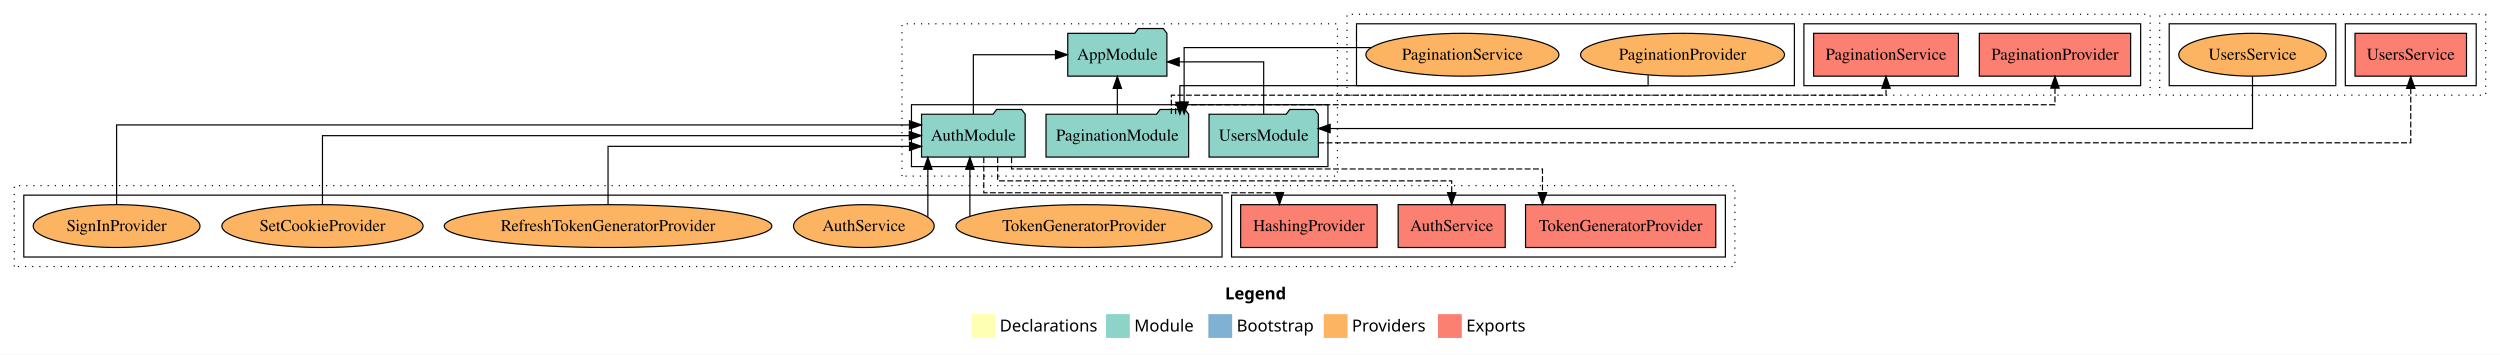
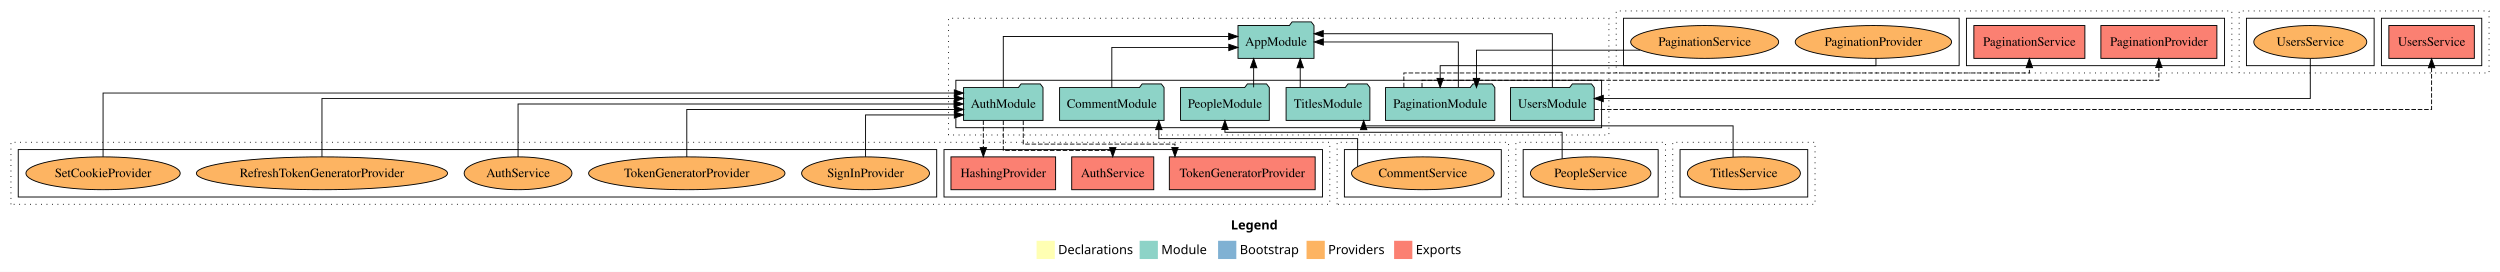
- <svg xmlns="http://www.w3.org/2000/svg" width="2101pt" height="298pt" viewBox="0.00 0.00 2101.00 298.00">
+ <svg xmlns="http://www.w3.org/2000/svg" width="2741pt" height="298pt" viewBox="0.00 0.00 2741.00 298.00">
  <g id="graph0" class="graph" transform="scale(1 1) rotate(0) translate(4 294)">
-     <polygon fill="white" stroke="transparent" points="-4,4 -4,-294 2097,-294 2097,4 -4,4" />
-     <text text-anchor="start" x="1025.51" y="-42.4" font-family="Times-12" font-weight="bold" font-size="14.00">Legend</text>
-     <polygon fill="#ffffb3" stroke="transparent" points="812.5,-10 812.5,-30 832.5,-30 832.5,-10 812.5,-10" />
-     <text text-anchor="start" x="836.13" y="-15.4" font-family="Times-12" font-size="14.00">  Declarations</text>
-     <polygon fill="#8dd3c7" stroke="transparent" points="925.5,-10 925.5,-30 945.5,-30 945.5,-10 925.5,-10" />
-     <text text-anchor="start" x="949.23" y="-15.4" font-family="Times-12" font-size="14.00">  Module</text>
-     <polygon fill="#80b1d3" stroke="transparent" points="1011.5,-10 1011.5,-30 1031.5,-30 1031.5,-10 1011.5,-10" />
-     <text text-anchor="start" x="1035.28" y="-15.4" font-family="Times-12" font-size="14.00">  Bootstrap</text>
-     <polygon fill="#fdb462" stroke="transparent" points="1108.5,-10 1108.5,-30 1128.5,-30 1128.5,-10 1108.5,-10" />
-     <text text-anchor="start" x="1132.17" y="-15.4" font-family="Times-12" font-size="14.00">  Providers</text>
-     <polygon fill="#fb8072" stroke="transparent" points="1204.5,-10 1204.5,-30 1224.5,-30 1224.5,-10 1204.5,-10" />
-     <text text-anchor="start" x="1228.23" y="-15.4" font-family="Times-12" font-size="14.00">  Exports</text>
+     <polygon fill="white" stroke="transparent" points="-4,4 -4,-294 2737,-294 2737,4 -4,4" />
+     <text text-anchor="start" x="1345.51" y="-42.4" font-family="Times-12" font-weight="bold" font-size="14.00">Legend</text>
+     <polygon fill="#ffffb3" stroke="transparent" points="1132.5,-10 1132.5,-30 1152.5,-30 1152.5,-10 1132.5,-10" />
+     <text text-anchor="start" x="1156.13" y="-15.4" font-family="Times-12" font-size="14.00">  Declarations</text>
+     <polygon fill="#8dd3c7" stroke="transparent" points="1245.5,-10 1245.5,-30 1265.5,-30 1265.5,-10 1245.5,-10" />
+     <text text-anchor="start" x="1269.23" y="-15.4" font-family="Times-12" font-size="14.00">  Module</text>
+     <polygon fill="#80b1d3" stroke="transparent" points="1331.5,-10 1331.5,-30 1351.5,-30 1351.5,-10 1331.5,-10" />
+     <text text-anchor="start" x="1355.28" y="-15.4" font-family="Times-12" font-size="14.00">  Bootstrap</text>
+     <polygon fill="#fdb462" stroke="transparent" points="1428.5,-10 1428.5,-30 1448.5,-30 1448.5,-10 1428.5,-10" />
+     <text text-anchor="start" x="1452.17" y="-15.4" font-family="Times-12" font-size="14.00">  Providers</text>
+     <polygon fill="#fb8072" stroke="transparent" points="1524.5,-10 1524.5,-30 1544.5,-30 1544.5,-10 1524.5,-10" />
+     <text text-anchor="start" x="1548.23" y="-15.4" font-family="Times-12" font-size="14.00">  Exports</text>
    <g id="clust1" class="cluster">
-       <polygon fill="none" stroke="black" stroke-dasharray="1,5" points="754,-146 754,-274 1120,-274 1120,-146 754,-146" />
+       <polygon fill="none" stroke="black" stroke-dasharray="1,5" points="1036,-146 1036,-274 1760,-274 1760,-146 1036,-146" />
    </g>
    <g id="clust3" class="cluster">
-       <polygon fill="none" stroke="black" points="762,-154 762,-206 1112,-206 1112,-154 762,-154" />
+       <polygon fill="none" stroke="black" points="1044,-154 1044,-206 1752,-206 1752,-154 1044,-154" />
    </g>
    <g id="clust7" class="cluster">
      <polygon fill="none" stroke="black" stroke-dasharray="1,5" points="8,-70 8,-138 1454,-138 1454,-70 8,-70" />
    </g>
    <g id="clust10" class="cluster">
      <polygon fill="none" stroke="black" points="1031,-78 1031,-130 1446,-130 1446,-78 1031,-78" />
    </g>
    <g id="clust12" class="cluster">
      <polygon fill="none" stroke="black" points="16,-78 16,-130 1023,-130 1023,-78 16,-78" />
    </g>
    <g id="clust13" class="cluster">
-       <polygon fill="none" stroke="black" stroke-dasharray="1,5" points="1128,-214 1128,-282 1803,-282 1803,-214 1128,-214" />
-     </g>
-     <g id="clust16" class="cluster">
-       <polygon fill="none" stroke="black" points="1512,-222 1512,-274 1795,-274 1795,-222 1512,-222" />
+       <polygon fill="none" stroke="black" stroke-dasharray="1,5" points="1462,-70 1462,-138 1650,-138 1650,-70 1462,-70" />
    </g>
    <g id="clust18" class="cluster">
-       <polygon fill="none" stroke="black" points="1136,-222 1136,-274 1504,-274 1504,-222 1136,-222" />
+       <polygon fill="none" stroke="black" points="1470,-78 1470,-130 1642,-130 1642,-78 1470,-78" />
    </g>
    <g id="clust19" class="cluster">
-       <polygon fill="none" stroke="black" stroke-dasharray="1,5" points="1811,-214 1811,-282 2085,-282 2085,-214 1811,-214" />
+       <polygon fill="none" stroke="black" stroke-dasharray="1,5" points="1768,-214 1768,-282 2443,-282 2443,-214 1768,-214" />
    </g>
    <g id="clust22" class="cluster">
-       <polygon fill="none" stroke="black" points="1967,-222 1967,-274 2077,-274 2077,-222 1967,-222" />
+       <polygon fill="none" stroke="black" points="2152,-222 2152,-274 2435,-274 2435,-222 2152,-222" />
    </g>
    <g id="clust24" class="cluster">
-       <polygon fill="none" stroke="black" points="1819,-222 1819,-274 1959,-274 1959,-222 1819,-222" />
+       <polygon fill="none" stroke="black" points="1776,-222 1776,-274 2144,-274 2144,-222 1776,-222" />
+     </g>
+     <g id="clust25" class="cluster">
+       <polygon fill="none" stroke="black" stroke-dasharray="1,5" points="1658,-70 1658,-138 1822,-138 1822,-70 1658,-70" />
+     </g>
+     <g id="clust30" class="cluster">
+       <polygon fill="none" stroke="black" points="1666,-78 1666,-130 1814,-130 1814,-78 1666,-78" />
+     </g>
+     <g id="clust31" class="cluster">
+       <polygon fill="none" stroke="black" stroke-dasharray="1,5" points="1830,-70 1830,-138 1986,-138 1986,-70 1830,-70" />
+     </g>
+     <g id="clust36" class="cluster">
+       <polygon fill="none" stroke="black" points="1838,-78 1838,-130 1978,-130 1978,-78 1838,-78" />
+     </g>
+     <g id="clust37" class="cluster">
+       <polygon fill="none" stroke="black" stroke-dasharray="1,5" points="2451,-214 2451,-282 2725,-282 2725,-214 2451,-214" />
+     </g>
+     <g id="clust40" class="cluster">
+       <polygon fill="none" stroke="black" points="2607,-222 2607,-274 2717,-274 2717,-222 2607,-222" />
+     </g>
+     <g id="clust42" class="cluster">
+       <polygon fill="none" stroke="black" points="2459,-222 2459,-274 2599,-274 2599,-222 2459,-222" />
    </g>
    <g id="node1" class="node">
-       <polygon fill="#8dd3c7" stroke="black" points="857.55,-198 854.55,-202 833.55,-202 830.55,-198 770.45,-198 770.45,-162 857.55,-162 857.55,-198" />
-       <text text-anchor="middle" x="814" y="-175.8" font-family="Times,serif" font-size="14.00">AuthModule</text>
-     </g>
-     <g id="node4" class="node">
-       <polygon fill="#8dd3c7" stroke="black" points="976.66,-266 973.66,-270 952.66,-270 949.66,-266 893.34,-266 893.34,-230 976.66,-230 976.66,-266" />
-       <text text-anchor="middle" x="935" y="-243.8" font-family="Times,serif" font-size="14.00">AppModule</text>
+       <polygon fill="#8dd3c7" stroke="black" points="1139.55,-198 1136.55,-202 1115.55,-202 1112.55,-198 1052.45,-198 1052.45,-162 1139.55,-162 1139.55,-198" />
+       <text text-anchor="middle" x="1096" y="-175.8" font-family="Times,serif" font-size="14.00">AuthModule</text>
+     </g>
+     <g id="node7" class="node">
+       <polygon fill="#8dd3c7" stroke="black" points="1436.66,-266 1433.66,-270 1412.66,-270 1409.66,-266 1353.34,-266 1353.34,-230 1436.66,-230 1436.66,-266" />
+       <text text-anchor="middle" x="1395" y="-243.8" font-family="Times,serif" font-size="14.00">AppModule</text>
    </g>
    <g id="edge1" class="edge">
-       <path fill="none" stroke="black" d="M814,-198.22C814,-218.37 814,-248 814,-248 814,-248 883.02,-248 883.02,-248" />
-       <polygon fill="black" stroke="black" points="883.02,-251.5 893.02,-248 883.02,-244.5 883.02,-251.5" />
-     </g>
-     <g id="node5" class="node">
+       <path fill="none" stroke="black" d="M1096,-198.29C1096,-220.21 1096,-254 1096,-254 1096,-254 1343.11,-254 1343.11,-254" />
+       <polygon fill="black" stroke="black" points="1343.11,-257.5 1353.11,-254 1343.11,-250.5 1343.11,-257.5" />
+     </g>
+     <g id="node8" class="node">
      <polygon fill="#fb8072" stroke="black" points="1260.98,-122 1171.02,-122 1171.02,-86 1260.98,-86 1260.98,-122" />
      <text text-anchor="middle" x="1216" y="-99.8" font-family="Times,serif" font-size="14.00">AuthService </text>
    </g>
-     <g id="edge4" class="edge">
-       <path fill="none" stroke="black" stroke-dasharray="5,2" d="M834.44,-161.89C834.44,-152.1 834.44,-142 834.44,-142 834.44,-142 1216,-142 1216,-142 1216,-142 1216,-132.11 1216,-132.11" />
-       <polygon fill="black" stroke="black" points="1219.5,-132.11 1216,-122.11 1212.5,-132.11 1219.5,-132.11" />
-     </g>
-     <g id="node6" class="node">
+     <g id="edge7" class="edge">
+       <path fill="none" stroke="black" stroke-dasharray="5,2" d="M1096,-161.88C1096,-147.22 1096,-129 1096,-129 1096,-129 1216,-129 1216,-129 1216,-129 1216,-128.32 1216,-128.32" />
+       <polygon fill="black" stroke="black" points="1219.5,-132.17 1216,-122.17 1212.5,-132.17 1219.5,-132.17" />
+     </g>
+     <g id="node9" class="node">
      <polygon fill="#fb8072" stroke="black" points="1153.37,-122 1038.63,-122 1038.63,-86 1153.37,-86 1153.37,-122" />
      <text text-anchor="middle" x="1096" y="-99.8" font-family="Times,serif" font-size="14.00">HashingProvider </text>
    </g>
-     <g id="edge5" class="edge">
-       <path fill="none" stroke="black" stroke-dasharray="5,2" d="M822.77,-161.85C822.77,-148.26 822.77,-132 822.77,-132 822.77,-132 1071.26,-132 1071.26,-132 1071.26,-132 1071.26,-131.02 1071.26,-131.02" />
-       <polygon fill="black" stroke="black" points="1074.76,-132.21 1071.26,-122.21 1067.76,-132.21 1074.76,-132.21" />
-     </g>
-     <g id="node7" class="node">
+     <g id="edge8" class="edge">
+       <path fill="none" stroke="black" stroke-dasharray="5,2" d="M1074.11,-161.99C1074.11,-161.99 1074.11,-132.15 1074.11,-132.15" />
+       <polygon fill="black" stroke="black" points="1077.61,-132.15 1074.11,-122.15 1070.61,-132.15 1077.61,-132.15" />
+     </g>
+     <g id="node10" class="node">
      <polygon fill="#fb8072" stroke="black" points="1437.94,-122 1278.06,-122 1278.06,-86 1437.94,-86 1437.94,-122" />
      <text text-anchor="middle" x="1358" y="-99.8" font-family="Times,serif" font-size="14.00">TokenGeneratorProvider </text>
    </g>
+     <g id="edge9" class="edge">
+       <path fill="none" stroke="black" stroke-dasharray="5,2" d="M1117.89,-161.85C1117.89,-149.73 1117.89,-136 1117.89,-136 1117.89,-136 1284.23,-136 1284.23,-136 1284.23,-136 1284.23,-132.24 1284.23,-132.24" />
+       <polygon fill="black" stroke="black" points="1287.73,-132.24 1284.23,-122.24 1280.73,-132.24 1287.73,-132.24" />
+     </g>
+     <g id="node2" class="node">
+       <polygon fill="#8dd3c7" stroke="black" points="1272.27,-198 1269.27,-202 1248.27,-202 1245.27,-198 1157.73,-198 1157.73,-162 1272.27,-162 1272.27,-198" />
+       <text text-anchor="middle" x="1215" y="-175.8" font-family="Times,serif" font-size="14.00">CommentModule</text>
+     </g>
+     <g id="edge2" class="edge">
+       <path fill="none" stroke="black" d="M1215,-198.27C1215,-216.56 1215,-242 1215,-242 1215,-242 1343.25,-242 1343.25,-242" />
+       <polygon fill="black" stroke="black" points="1343.25,-245.5 1353.25,-242 1343.25,-238.5 1343.25,-245.5" />
+     </g>
+     <g id="node3" class="node">
+       <polygon fill="#8dd3c7" stroke="black" points="1634.93,-198 1631.93,-202 1610.93,-202 1607.93,-198 1515.07,-198 1515.07,-162 1634.93,-162 1634.93,-198" />
+       <text text-anchor="middle" x="1575" y="-175.8" font-family="Times,serif" font-size="14.00">PaginationModule</text>
+     </g>
+     <g id="edge3" class="edge">
+       <path fill="none" stroke="black" d="M1594.91,-198.22C1594.91,-218.37 1594.91,-248 1594.91,-248 1594.91,-248 1446.91,-248 1446.91,-248" />
+       <polygon fill="black" stroke="black" points="1446.91,-244.5 1436.91,-248 1446.91,-251.5 1446.91,-244.5" />
+     </g>
+     <g id="node17" class="node">
+       <polygon fill="#fb8072" stroke="black" points="2426.59,-266 2299.41,-266 2299.41,-230 2426.59,-230 2426.59,-266" />
+       <text text-anchor="middle" x="2363" y="-243.8" font-family="Times,serif" font-size="14.00">PaginationProvider </text>
+     </g>
+     <g id="edge16" class="edge">
+       <path fill="none" stroke="black" stroke-dasharray="5,2" d="M1555.09,-198.06C1555.09,-202.49 1555.09,-206 1555.09,-206 1555.09,-206 2363,-206 2363,-206 2363,-206 2363,-219.94 2363,-219.94" />
+       <polygon fill="black" stroke="black" points="2359.5,-219.94 2363,-229.94 2366.5,-219.94 2359.5,-219.94" />
+     </g>
+     <g id="node18" class="node">
+       <polygon fill="#fb8072" stroke="black" points="2281.86,-266 2160.14,-266 2160.14,-230 2281.86,-230 2281.86,-266" />
+       <text text-anchor="middle" x="2221" y="-243.8" font-family="Times,serif" font-size="14.00">PaginationService </text>
+     </g>
+     <g id="edge17" class="edge">
+       <path fill="none" stroke="black" stroke-dasharray="5,2" d="M1535.19,-198.19C1535.19,-206.28 1535.19,-214 1535.19,-214 1535.19,-214 2221,-214 2221,-214 2221,-214 2221,-219.81 2221,-219.81" />
+       <polygon fill="black" stroke="black" points="2217.5,-219.81 2221,-229.81 2224.5,-219.81 2217.5,-219.81" />
+     </g>
+     <g id="node4" class="node">
+       <polygon fill="#8dd3c7" stroke="black" points="1387.65,-198 1384.65,-202 1363.65,-202 1360.65,-198 1290.35,-198 1290.35,-162 1387.65,-162 1387.65,-198" />
+       <text text-anchor="middle" x="1339" y="-175.8" font-family="Times,serif" font-size="14.00">PeopleModule</text>
+     </g>
+     <g id="edge4" class="edge">
+       <path fill="none" stroke="black" d="M1370.5,-198.22C1370.5,-198.22 1370.5,-219.73 1370.5,-219.73" />
+       <polygon fill="black" stroke="black" points="1367,-219.73 1370.5,-229.73 1374,-219.73 1367,-219.73" />
+     </g>
+     <g id="node5" class="node">
+       <polygon fill="#8dd3c7" stroke="black" points="1497.93,-198 1494.93,-202 1473.93,-202 1470.93,-198 1406.07,-198 1406.07,-162 1497.93,-162 1497.93,-198" />
+       <text text-anchor="middle" x="1452" y="-175.8" font-family="Times,serif" font-size="14.00">TitlesModule</text>
+     </g>
+     <g id="edge5" class="edge">
+       <path fill="none" stroke="black" d="M1421.56,-198.22C1421.56,-198.22 1421.56,-219.73 1421.56,-219.73" />
+       <polygon fill="black" stroke="black" points="1418.06,-219.73 1421.56,-229.73 1425.06,-219.73 1418.06,-219.73" />
+     </g>
+     <g id="node6" class="node">
+       <polygon fill="#8dd3c7" stroke="black" points="1743.92,-198 1740.92,-202 1719.92,-202 1716.92,-198 1652.08,-198 1652.08,-162 1743.92,-162 1743.92,-198" />
+       <text text-anchor="middle" x="1698" y="-175.8" font-family="Times,serif" font-size="14.00">UsersModule</text>
+     </g>
    <g id="edge6" class="edge">
-       <path fill="none" stroke="black" stroke-dasharray="5,2" d="M846.11,-161.79C846.11,-156.45 846.11,-152 846.11,-152 846.11,-152 1292.29,-152 1292.29,-152 1292.29,-152 1292.29,-132.15 1292.29,-132.15" />
-       <polygon fill="black" stroke="black" points="1295.79,-132.15 1292.29,-122.15 1288.79,-132.15 1295.79,-132.15" />
-     </g>
-     <g id="node2" class="node">
-       <polygon fill="#8dd3c7" stroke="black" points="994.93,-198 991.93,-202 970.93,-202 967.93,-198 875.07,-198 875.07,-162 994.93,-162 994.93,-198" />
-       <text text-anchor="middle" x="935" y="-175.8" font-family="Times,serif" font-size="14.00">PaginationModule</text>
-     </g>
-     <g id="edge2" class="edge">
-       <path fill="none" stroke="black" d="M935,-198.22C935,-198.22 935,-219.73 935,-219.73" />
-       <polygon fill="black" stroke="black" points="931.5,-219.73 935,-229.73 938.5,-219.73 931.5,-219.73" />
+       <path fill="none" stroke="black" d="M1698,-198.25C1698,-221.02 1698,-257 1698,-257 1698,-257 1446.81,-257 1446.81,-257" />
+       <polygon fill="black" stroke="black" points="1446.81,-253.5 1436.81,-257 1446.81,-260.5 1446.81,-253.5" />
+     </g>
+     <g id="node23" class="node">
+       <polygon fill="#fb8072" stroke="black" points="2708.85,-266 2615.15,-266 2615.15,-230 2708.85,-230 2708.85,-266" />
+       <text text-anchor="middle" x="2662" y="-243.8" font-family="Times,serif" font-size="14.00">UsersService </text>
+     </g>
+     <g id="edge22" class="edge">
+       <path fill="none" stroke="black" stroke-dasharray="5,2" d="M1743.85,-174C1935.42,-174 2662,-174 2662,-174 2662,-174 2662,-219.71 2662,-219.71" />
+       <polygon fill="black" stroke="black" points="2658.5,-219.71 2662,-229.71 2665.5,-219.71 2658.5,-219.71" />
+     </g>
+     <g id="node11" class="node">
+       <ellipse fill="#fdb462" stroke="black" cx="564" cy="-104" rx="59.11" ry="18" />
+       <text text-anchor="middle" x="564" y="-99.8" font-family="Times,serif" font-size="14.00">AuthService</text>
+     </g>
+     <g id="edge10" class="edge">
+       <path fill="none" stroke="black" d="M564,-122.01C564,-144.49 564,-180 564,-180 564,-180 1042.01,-180 1042.01,-180" />
+       <polygon fill="black" stroke="black" points="1042.01,-183.5 1052.01,-180 1042.01,-176.5 1042.01,-183.5" />
+     </g>
+     <g id="node12" class="node">
+       <ellipse fill="#fdb462" stroke="black" cx="349" cy="-104" rx="137.68" ry="18" />
+       <text text-anchor="middle" x="349" y="-99.8" font-family="Times,serif" font-size="14.00">RefreshTokenGeneratorProvider</text>
+     </g>
+     <g id="edge11" class="edge">
+       <path fill="none" stroke="black" d="M349,-122.2C349,-146.36 349,-186 349,-186 349,-186 1042.34,-186 1042.34,-186" />
+       <polygon fill="black" stroke="black" points="1042.34,-189.5 1052.34,-186 1042.34,-182.5 1042.34,-189.5" />
    </g>
    <g id="node13" class="node">
-       <polygon fill="#fb8072" stroke="black" points="1786.59,-266 1659.41,-266 1659.41,-230 1786.59,-230 1786.59,-266" />
-       <text text-anchor="middle" x="1723" y="-243.8" font-family="Times,serif" font-size="14.00">PaginationProvider </text>
+       <ellipse fill="#fdb462" stroke="black" cx="109" cy="-104" rx="84.55" ry="18" />
+       <text text-anchor="middle" x="109" y="-99.8" font-family="Times,serif" font-size="14.00">SetCookieProvider</text>
    </g>
    <g id="edge12" class="edge">
-       <path fill="none" stroke="black" stroke-dasharray="5,2" d="M983.98,-198.06C983.98,-202.49 983.98,-206 983.98,-206 983.98,-206 1723,-206 1723,-206 1723,-206 1723,-219.94 1723,-219.94" />
-       <polygon fill="black" stroke="black" points="1719.5,-219.94 1723,-229.94 1726.5,-219.94 1719.5,-219.94" />
+       <path fill="none" stroke="black" d="M109,-122.23C109,-148.01 109,-192 109,-192 109,-192 1042.32,-192 1042.32,-192" />
+       <polygon fill="black" stroke="black" points="1042.32,-195.5 1052.32,-192 1042.32,-188.5 1042.32,-195.5" />
    </g>
    <g id="node14" class="node">
-       <polygon fill="#fb8072" stroke="black" points="1641.86,-266 1520.14,-266 1520.14,-230 1641.86,-230 1641.86,-266" />
-       <text text-anchor="middle" x="1581" y="-243.8" font-family="Times,serif" font-size="14.00">PaginationService </text>
+       <ellipse fill="#fdb462" stroke="black" cx="945" cy="-104" rx="70.08" ry="18" />
+       <text text-anchor="middle" x="945" y="-99.8" font-family="Times,serif" font-size="14.00">SignInProvider</text>
    </g>
    <g id="edge13" class="edge">
-       <path fill="none" stroke="black" stroke-dasharray="5,2" d="M980.41,-198.19C980.41,-206.28 980.41,-214 980.41,-214 980.41,-214 1581,-214 1581,-214 1581,-214 1581,-219.81 1581,-219.81" />
-       <polygon fill="black" stroke="black" points="1577.5,-219.81 1581,-229.81 1584.5,-219.81 1577.5,-219.81" />
-     </g>
-     <g id="node3" class="node">
-       <polygon fill="#8dd3c7" stroke="black" points="1103.92,-198 1100.92,-202 1079.92,-202 1076.92,-198 1012.08,-198 1012.08,-162 1103.92,-162 1103.92,-198" />
-       <text text-anchor="middle" x="1058" y="-175.8" font-family="Times,serif" font-size="14.00">UsersModule</text>
-     </g>
-     <g id="edge3" class="edge">
-       <path fill="none" stroke="black" d="M1058,-198.27C1058,-216.56 1058,-242 1058,-242 1058,-242 986.99,-242 986.99,-242" />
-       <polygon fill="black" stroke="black" points="986.99,-238.5 976.99,-242 986.99,-245.5 986.99,-238.5" />
-     </g>
-     <g id="node17" class="node">
-       <polygon fill="#fb8072" stroke="black" points="2068.85,-266 1975.15,-266 1975.15,-230 2068.85,-230 2068.85,-266" />
-       <text text-anchor="middle" x="2022" y="-243.8" font-family="Times,serif" font-size="14.00">UsersService </text>
-     </g>
-     <g id="edge16" class="edge">
-       <path fill="none" stroke="black" stroke-dasharray="5,2" d="M1103.85,-174C1295.42,-174 2022,-174 2022,-174 2022,-174 2022,-219.71 2022,-219.71" />
-       <polygon fill="black" stroke="black" points="2018.5,-219.71 2022,-229.71 2025.5,-219.71 2018.5,-219.71" />
-     </g>
-     <g id="node8" class="node">
-       <ellipse fill="#fdb462" stroke="black" cx="722" cy="-104" rx="59.11" ry="18" />
-       <text text-anchor="middle" x="722" y="-99.8" font-family="Times,serif" font-size="14.00">AuthService</text>
-     </g>
-     <g id="edge7" class="edge">
-       <path fill="none" stroke="black" d="M775.77,-111.85C775.77,-111.85 775.77,-151.73 775.77,-151.73" />
-       <polygon fill="black" stroke="black" points="772.27,-151.73 775.77,-161.73 779.27,-151.73 772.27,-151.73" />
-     </g>
-     <g id="node9" class="node">
-       <ellipse fill="#fdb462" stroke="black" cx="507" cy="-104" rx="137.68" ry="18" />
-       <text text-anchor="middle" x="507" y="-99.8" font-family="Times,serif" font-size="14.00">RefreshTokenGeneratorProvider</text>
-     </g>
-     <g id="edge8" class="edge">
-       <path fill="none" stroke="black" d="M507,-122.31C507,-142.15 507,-171 507,-171 507,-171 760.34,-171 760.34,-171" />
-       <polygon fill="black" stroke="black" points="760.34,-174.5 770.34,-171 760.34,-167.5 760.34,-174.5" />
-     </g>
-     <g id="node10" class="node">
-       <ellipse fill="#fdb462" stroke="black" cx="267" cy="-104" rx="84.55" ry="18" />
-       <text text-anchor="middle" x="267" y="-99.8" font-family="Times,serif" font-size="14.00">SetCookieProvider</text>
-     </g>
-     <g id="edge9" class="edge">
-       <path fill="none" stroke="black" d="M267,-122.01C267,-144.49 267,-180 267,-180 267,-180 760.16,-180 760.16,-180" />
-       <polygon fill="black" stroke="black" points="760.16,-183.5 770.16,-180 760.16,-176.5 760.16,-183.5" />
-     </g>
-     <g id="node11" class="node">
-       <ellipse fill="#fdb462" stroke="black" cx="94" cy="-104" rx="70.08" ry="18" />
-       <text text-anchor="middle" x="94" y="-99.8" font-family="Times,serif" font-size="14.00">SignInProvider</text>
-     </g>
-     <g id="edge10" class="edge">
-       <path fill="none" stroke="black" d="M94,-122.03C94,-146.98 94,-189 94,-189 94,-189 760.31,-189 760.31,-189" />
-       <polygon fill="black" stroke="black" points="760.31,-192.5 770.31,-189 760.31,-185.5 760.31,-192.5" />
-     </g>
-     <g id="node12" class="node">
-       <ellipse fill="#fdb462" stroke="black" cx="907" cy="-104" rx="107.63" ry="18" />
-       <text text-anchor="middle" x="907" y="-99.8" font-family="Times,serif" font-size="14.00">TokenGeneratorProvider</text>
-     </g>
-     <g id="edge11" class="edge">
-       <path fill="none" stroke="black" d="M811.1,-112.42C811.1,-112.42 811.1,-151.73 811.1,-151.73" />
-       <polygon fill="black" stroke="black" points="807.6,-151.73 811.1,-161.73 814.6,-151.73 807.6,-151.73" />
+       <path fill="none" stroke="black" d="M945,-122.17C945,-141.09 945,-168 945,-168 945,-168 1042.32,-168 1042.32,-168" />
+       <polygon fill="black" stroke="black" points="1042.32,-171.5 1052.32,-168 1042.32,-164.5 1042.32,-171.5" />
    </g>
    <g id="node15" class="node">
-       <ellipse fill="#fdb462" stroke="black" cx="1410" cy="-248" rx="85.69" ry="18" />
-       <text text-anchor="middle" x="1410" y="-243.8" font-family="Times,serif" font-size="14.00">PaginationProvider</text>
+       <ellipse fill="#fdb462" stroke="black" cx="749" cy="-104" rx="107.63" ry="18" />
+       <text text-anchor="middle" x="749" y="-99.8" font-family="Times,serif" font-size="14.00">TokenGeneratorProvider</text>
    </g>
    <g id="edge14" class="edge">
-       <path fill="none" stroke="black" d="M1381.06,-230.8C1381.06,-225.97 1381.06,-222 1381.06,-222 1381.06,-222 987.56,-222 987.56,-222 987.56,-222 987.56,-208.06 987.56,-208.06" />
-       <polygon fill="black" stroke="black" points="991.06,-208.06 987.56,-198.06 984.06,-208.06 991.06,-208.06" />
+       <path fill="none" stroke="black" d="M749,-122.03C749,-142.77 749,-174 749,-174 749,-174 1042.4,-174 1042.4,-174" />
+       <polygon fill="black" stroke="black" points="1042.4,-177.5 1052.4,-174 1042.4,-170.5 1042.4,-177.5" />
    </g>
    <g id="node16" class="node">
-       <ellipse fill="#fdb462" stroke="black" cx="1225" cy="-248" rx="81.1" ry="18" />
-       <text text-anchor="middle" x="1225" y="-243.8" font-family="Times,serif" font-size="14.00">PaginationService</text>
+       <ellipse fill="#fdb462" stroke="black" cx="1556" cy="-104" rx="78.17" ry="18" />
+       <text text-anchor="middle" x="1556" y="-99.8" font-family="Times,serif" font-size="14.00">CommentService</text>
    </g>
    <g id="edge15" class="edge">
-       <path fill="none" stroke="black" d="M1148.1,-254C1079.94,-254 991.14,-254 991.14,-254 991.14,-254 991.14,-208.29 991.14,-208.29" />
-       <polygon fill="black" stroke="black" points="994.64,-208.29 991.14,-198.29 987.64,-208.29 994.64,-208.29" />
-     </g>
-     <g id="node18" class="node">
-       <ellipse fill="#fdb462" stroke="black" cx="1889" cy="-248" rx="61.95" ry="18" />
-       <text text-anchor="middle" x="1889" y="-243.8" font-family="Times,serif" font-size="14.00">UsersService</text>
-     </g>
-     <g id="edge17" class="edge">
-       <path fill="none" stroke="black" d="M1889,-229.73C1889,-211.44 1889,-186 1889,-186 1889,-186 1113.86,-186 1113.86,-186" />
-       <polygon fill="black" stroke="black" points="1113.86,-182.5 1103.86,-186 1113.86,-189.5 1113.86,-182.5" />
+       <path fill="none" stroke="black" d="M1484.52,-111.33C1484.52,-122.37 1484.52,-142 1484.52,-142 1484.52,-142 1266.56,-142 1266.56,-142 1266.56,-142 1266.56,-151.89 1266.56,-151.89" />
+       <polygon fill="black" stroke="black" points="1263.06,-151.89 1266.56,-161.89 1270.06,-151.89 1263.06,-151.89" />
+     </g>
+     <g id="node19" class="node">
+       <ellipse fill="#fdb462" stroke="black" cx="2050" cy="-248" rx="85.69" ry="18" />
+       <text text-anchor="middle" x="2050" y="-243.8" font-family="Times,serif" font-size="14.00">PaginationProvider</text>
+     </g>
+     <g id="edge18" class="edge">
+       <path fill="none" stroke="black" d="M2052.79,-229.94C2052.79,-225.51 2052.79,-222 2052.79,-222 2052.79,-222 1575,-222 1575,-222 1575,-222 1575,-208.06 1575,-208.06" />
+       <polygon fill="black" stroke="black" points="1578.5,-208.06 1575,-198.06 1571.5,-208.06 1578.5,-208.06" />
+     </g>
+     <g id="node20" class="node">
+       <ellipse fill="#fdb462" stroke="black" cx="1865" cy="-248" rx="81.1" ry="18" />
+       <text text-anchor="middle" x="1865" y="-243.8" font-family="Times,serif" font-size="14.00">PaginationService</text>
+     </g>
+     <g id="edge19" class="edge">
+       <path fill="none" stroke="black" d="M1794.31,-239C1720.33,-239 1614.81,-239 1614.81,-239 1614.81,-239 1614.81,-208.02 1614.81,-208.02" />
+       <polygon fill="black" stroke="black" points="1618.31,-208.02 1614.81,-198.02 1611.31,-208.02 1618.31,-208.02" />
+     </g>
+     <g id="node21" class="node">
+       <ellipse fill="#fdb462" stroke="black" cx="1740" cy="-104" rx="66.05" ry="18" />
+       <text text-anchor="middle" x="1740" y="-99.8" font-family="Times,serif" font-size="14.00">PeopleService</text>
+     </g>
+     <g id="edge20" class="edge">
+       <path fill="none" stroke="black" d="M1708.72,-119.99C1708.72,-132.93 1708.72,-149 1708.72,-149 1708.72,-149 1339,-149 1339,-149 1339,-149 1339,-151.97 1339,-151.97" />
+       <polygon fill="black" stroke="black" points="1335.5,-151.97 1339,-161.97 1342.5,-151.97 1335.5,-151.97" />
+     </g>
+     <g id="node22" class="node">
+       <ellipse fill="#fdb462" stroke="black" cx="1908" cy="-104" rx="61.97" ry="18" />
+       <text text-anchor="middle" x="1908" y="-99.8" font-family="Times,serif" font-size="14.00">TitlesService</text>
+     </g>
+     <g id="edge21" class="edge">
+       <path fill="none" stroke="black" d="M1896.16,-121.9C1896.16,-136.94 1896.16,-156 1896.16,-156 1896.16,-156 1491.12,-156 1491.12,-156 1491.12,-156 1491.12,-156.58 1491.12,-156.58" />
+       <polygon fill="black" stroke="black" points="1487.62,-151.81 1491.12,-161.81 1494.62,-151.81 1487.62,-151.81" />
+     </g>
+     <g id="node24" class="node">
+       <ellipse fill="#fdb462" stroke="black" cx="2529" cy="-248" rx="61.95" ry="18" />
+       <text text-anchor="middle" x="2529" y="-243.8" font-family="Times,serif" font-size="14.00">UsersService</text>
+     </g>
+     <g id="edge23" class="edge">
+       <path fill="none" stroke="black" d="M2529,-229.73C2529,-211.44 2529,-186 2529,-186 2529,-186 1753.86,-186 1753.86,-186" />
+       <polygon fill="black" stroke="black" points="1753.86,-182.5 1743.86,-186 1753.86,-189.5 1753.86,-182.5" />
    </g>
  </g>
</svg>
